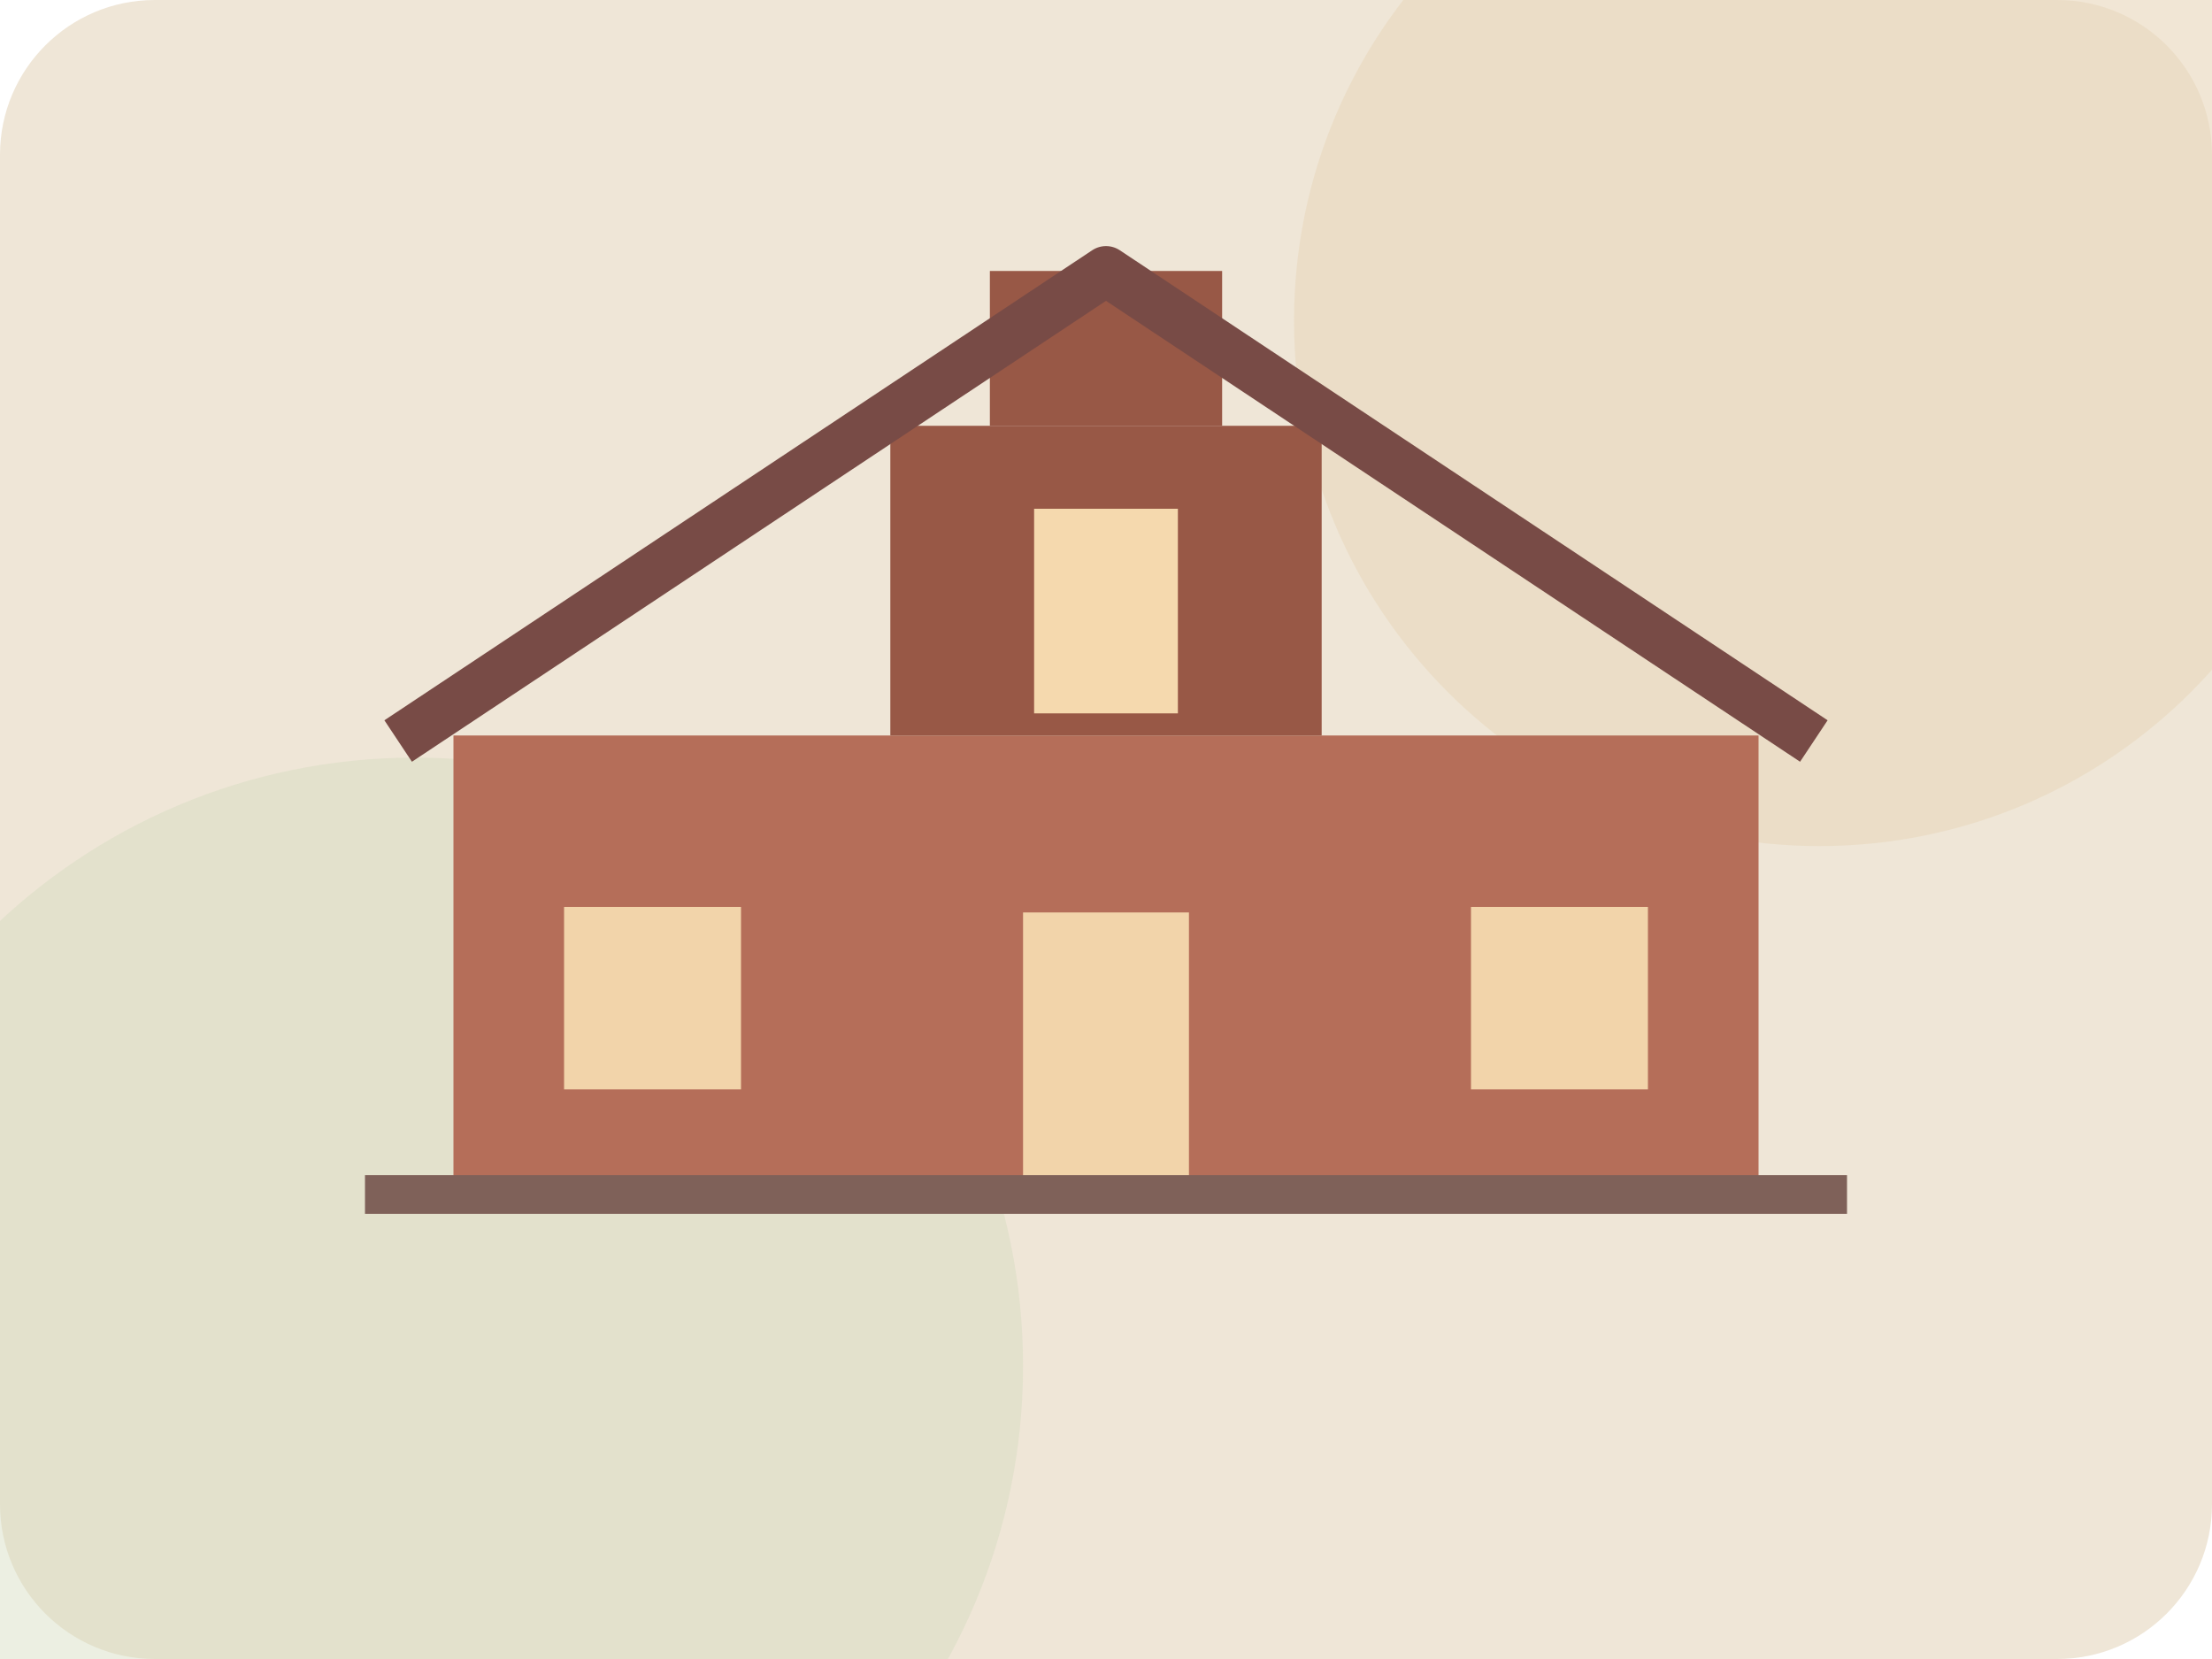
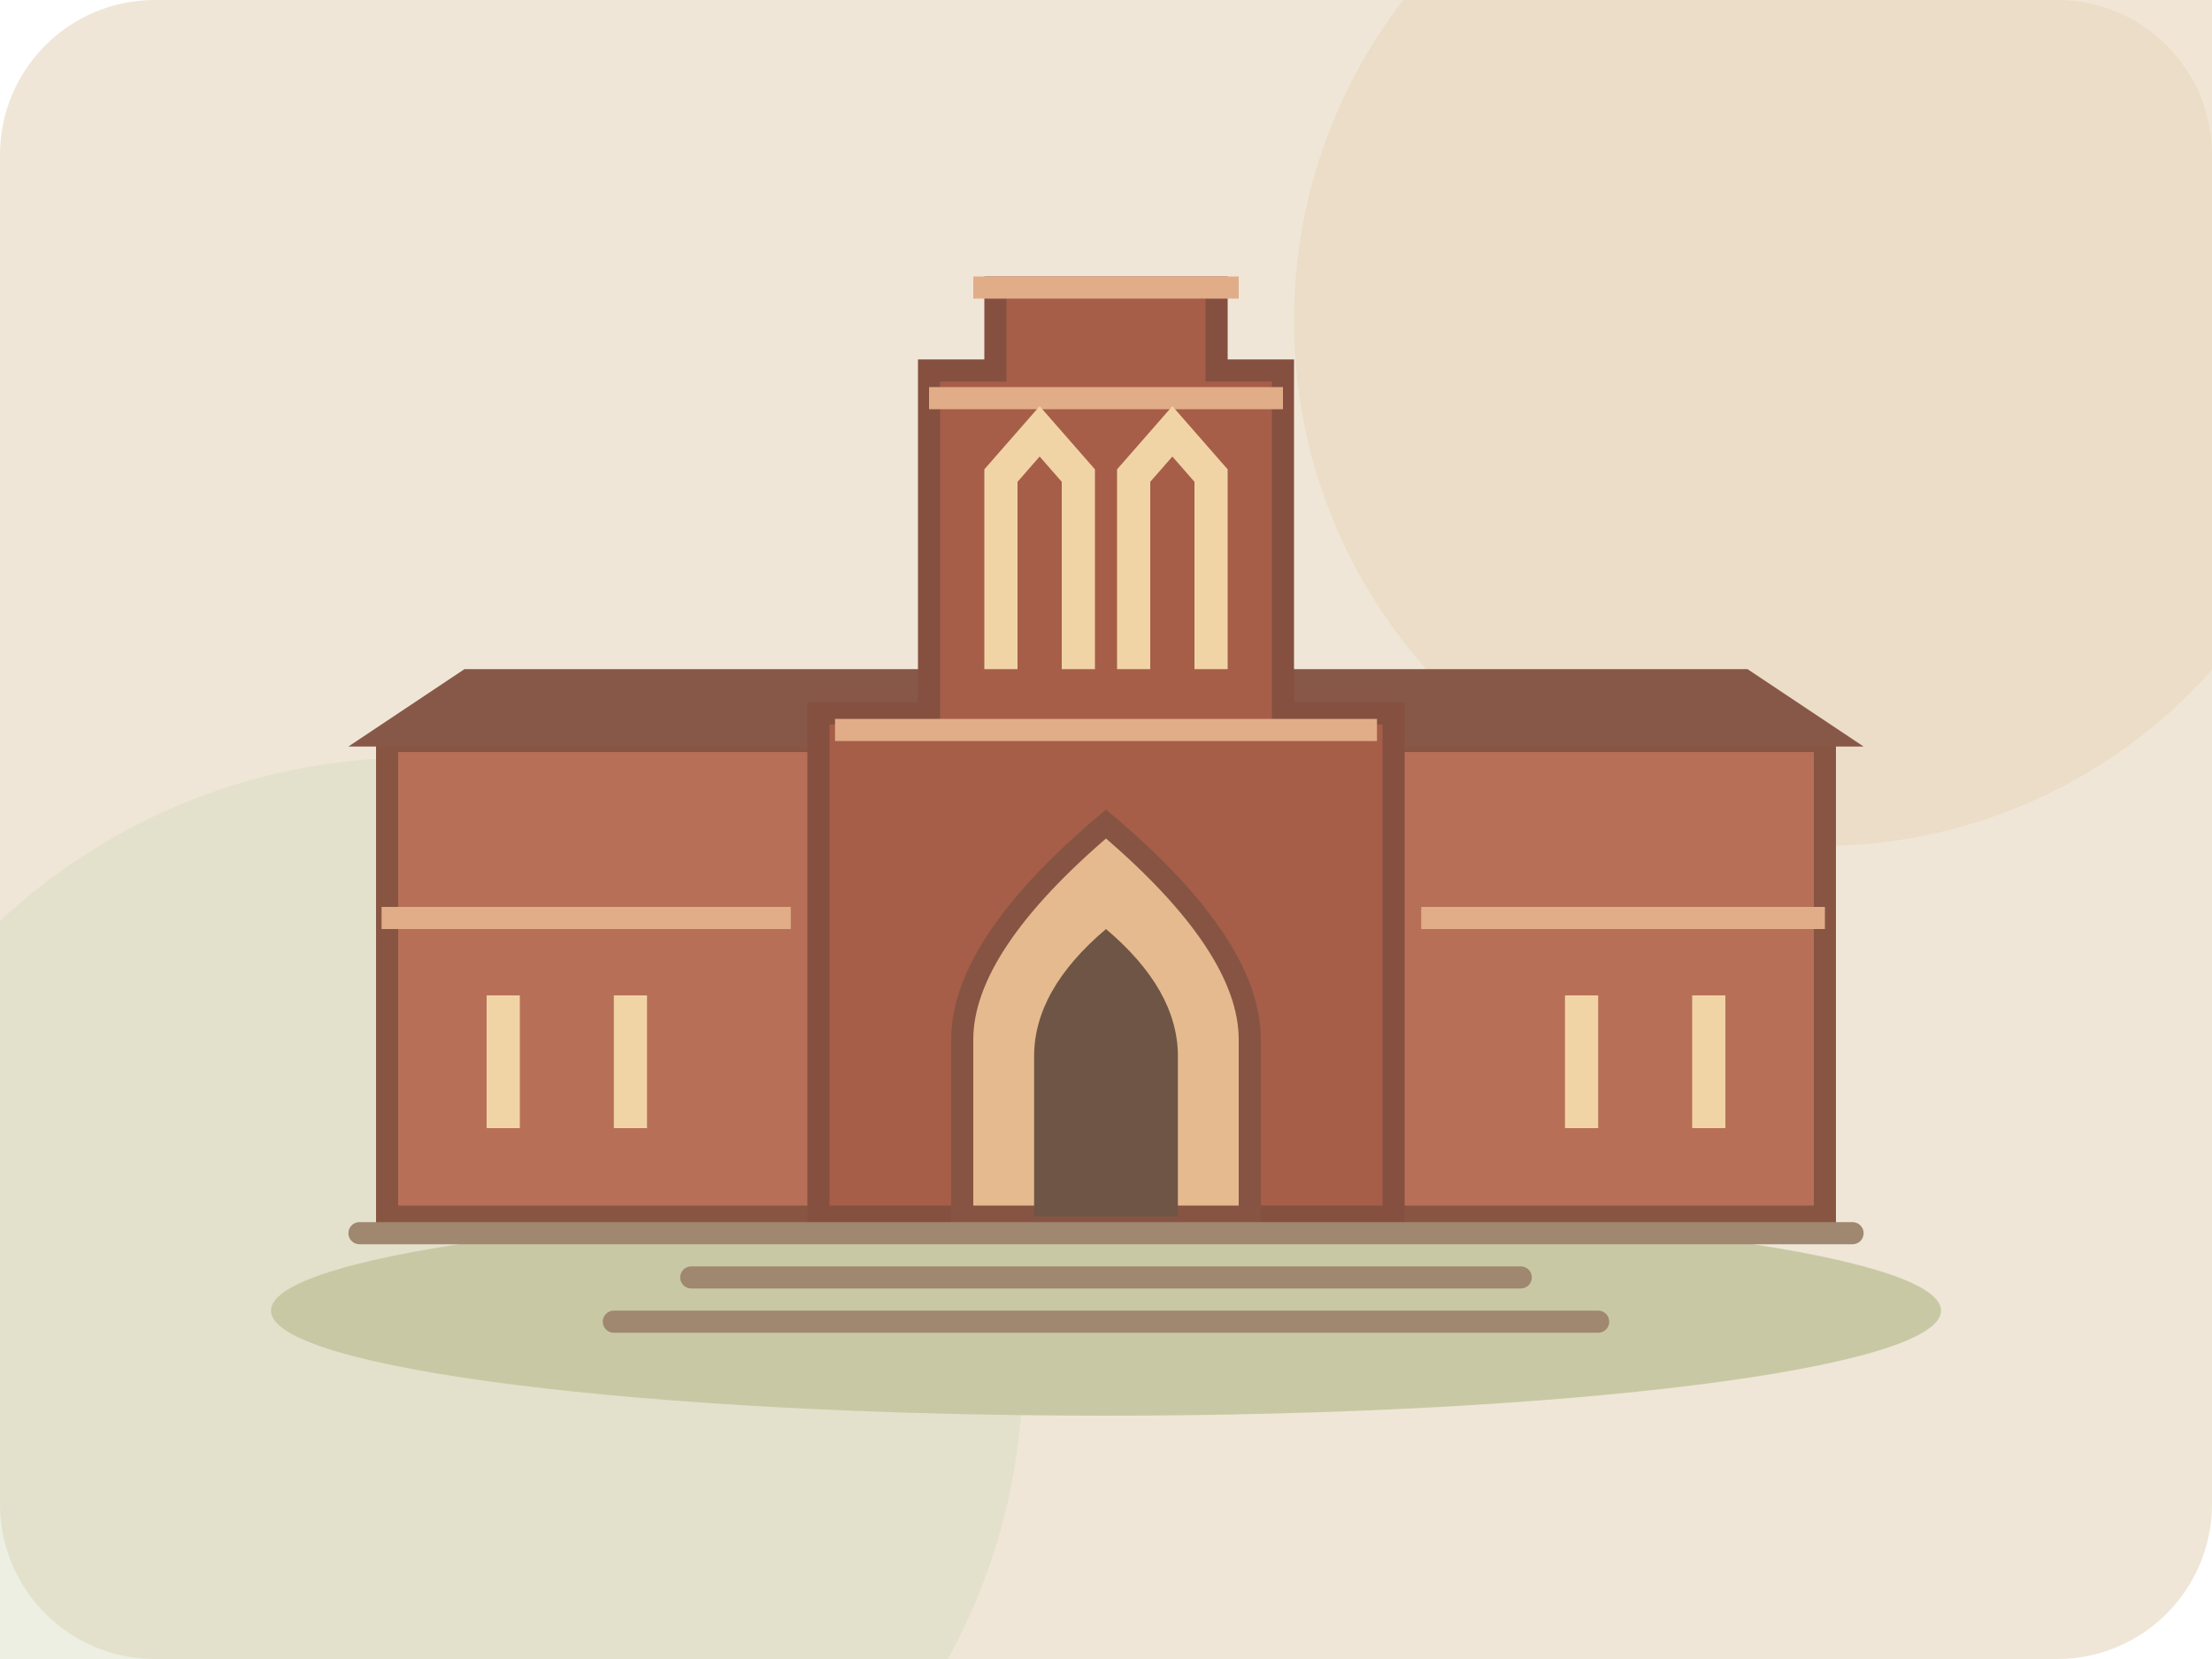
- <svg xmlns="http://www.w3.org/2000/svg" width="400" height="300" viewBox="0 0 400 300" role="img" aria-label="hall">
+ <svg xmlns="http://www.w3.org/2000/svg" width="400" height="300" viewBox="0 0 400 300">
  <rect width="400" height="300" rx="28" fill="#EFE6D7" />
  <circle cx="329" cy="58" r="95" fill="#E9D9BF" opacity=".65" />
  <circle cx="75" cy="247" r="110" fill="#D4DBBF" opacity=".45" />
-   <path d="M82 216v-83h236v83z" fill="#B56E59" />
-   <path d="M161 133V77h78v56" fill="#985846" />
-   <path d="M179 77V49h42v28" fill="#985846" />
-   <path d="M72 134l128-85 128 85" fill="none" stroke="#784B46" stroke-width="9" stroke-linejoin="round" />
-   <path d="M187 92h26v37h-26z" fill="#F5D9AE" />
-   <path d="M185 165h30v51h-30zM102 164h32v33h-32zM266 164h32v33h-32z" fill="#F2D4AA" />
-   <path d="M66 216h268" stroke="#7F6159" stroke-width="7" />
+   <ellipse cx="200" cy="237" rx="151" ry="19" fill="#C8C9A4" />
+   <path d="M70 220v-86h260v86z" fill="#B77057" stroke="#895543" stroke-width="4" />
+   <path d="M63 135l21-14h232l21 14z" fill="#875747" />
+   <path d="M148 220v-91h20V67h12V52h40v15h12v62h20v91z" fill="#A65E49" stroke="#85503F" stroke-width="4" />
+   <path d="M176 52h48m-56 20h64m-81 60h98m-180 34h74m114 0h73" stroke="#E1AD88" stroke-width="4" />
+   <path d="M181 121V86l7-8 7 8v35m10 0V86l7-8 7 8v35M91 204v-24m23 24v-24m172 24v-24m23 24v-24" fill="none" stroke="#F1D4A5" stroke-width="6" />
+   <path d="M174 220v-32q0-17 26-39 26 22 26 39v32z" fill="#E5BA8F" stroke="#875443" stroke-width="4" />
+   <path d="M187 220v-29q0-12 13-23 13 11 13 23v29" fill="#6F5545" />
+   <path d="M65 223h270m-210 8h150m-164 8h178" stroke="#A0876F" stroke-width="4" stroke-linecap="round" />
</svg>
